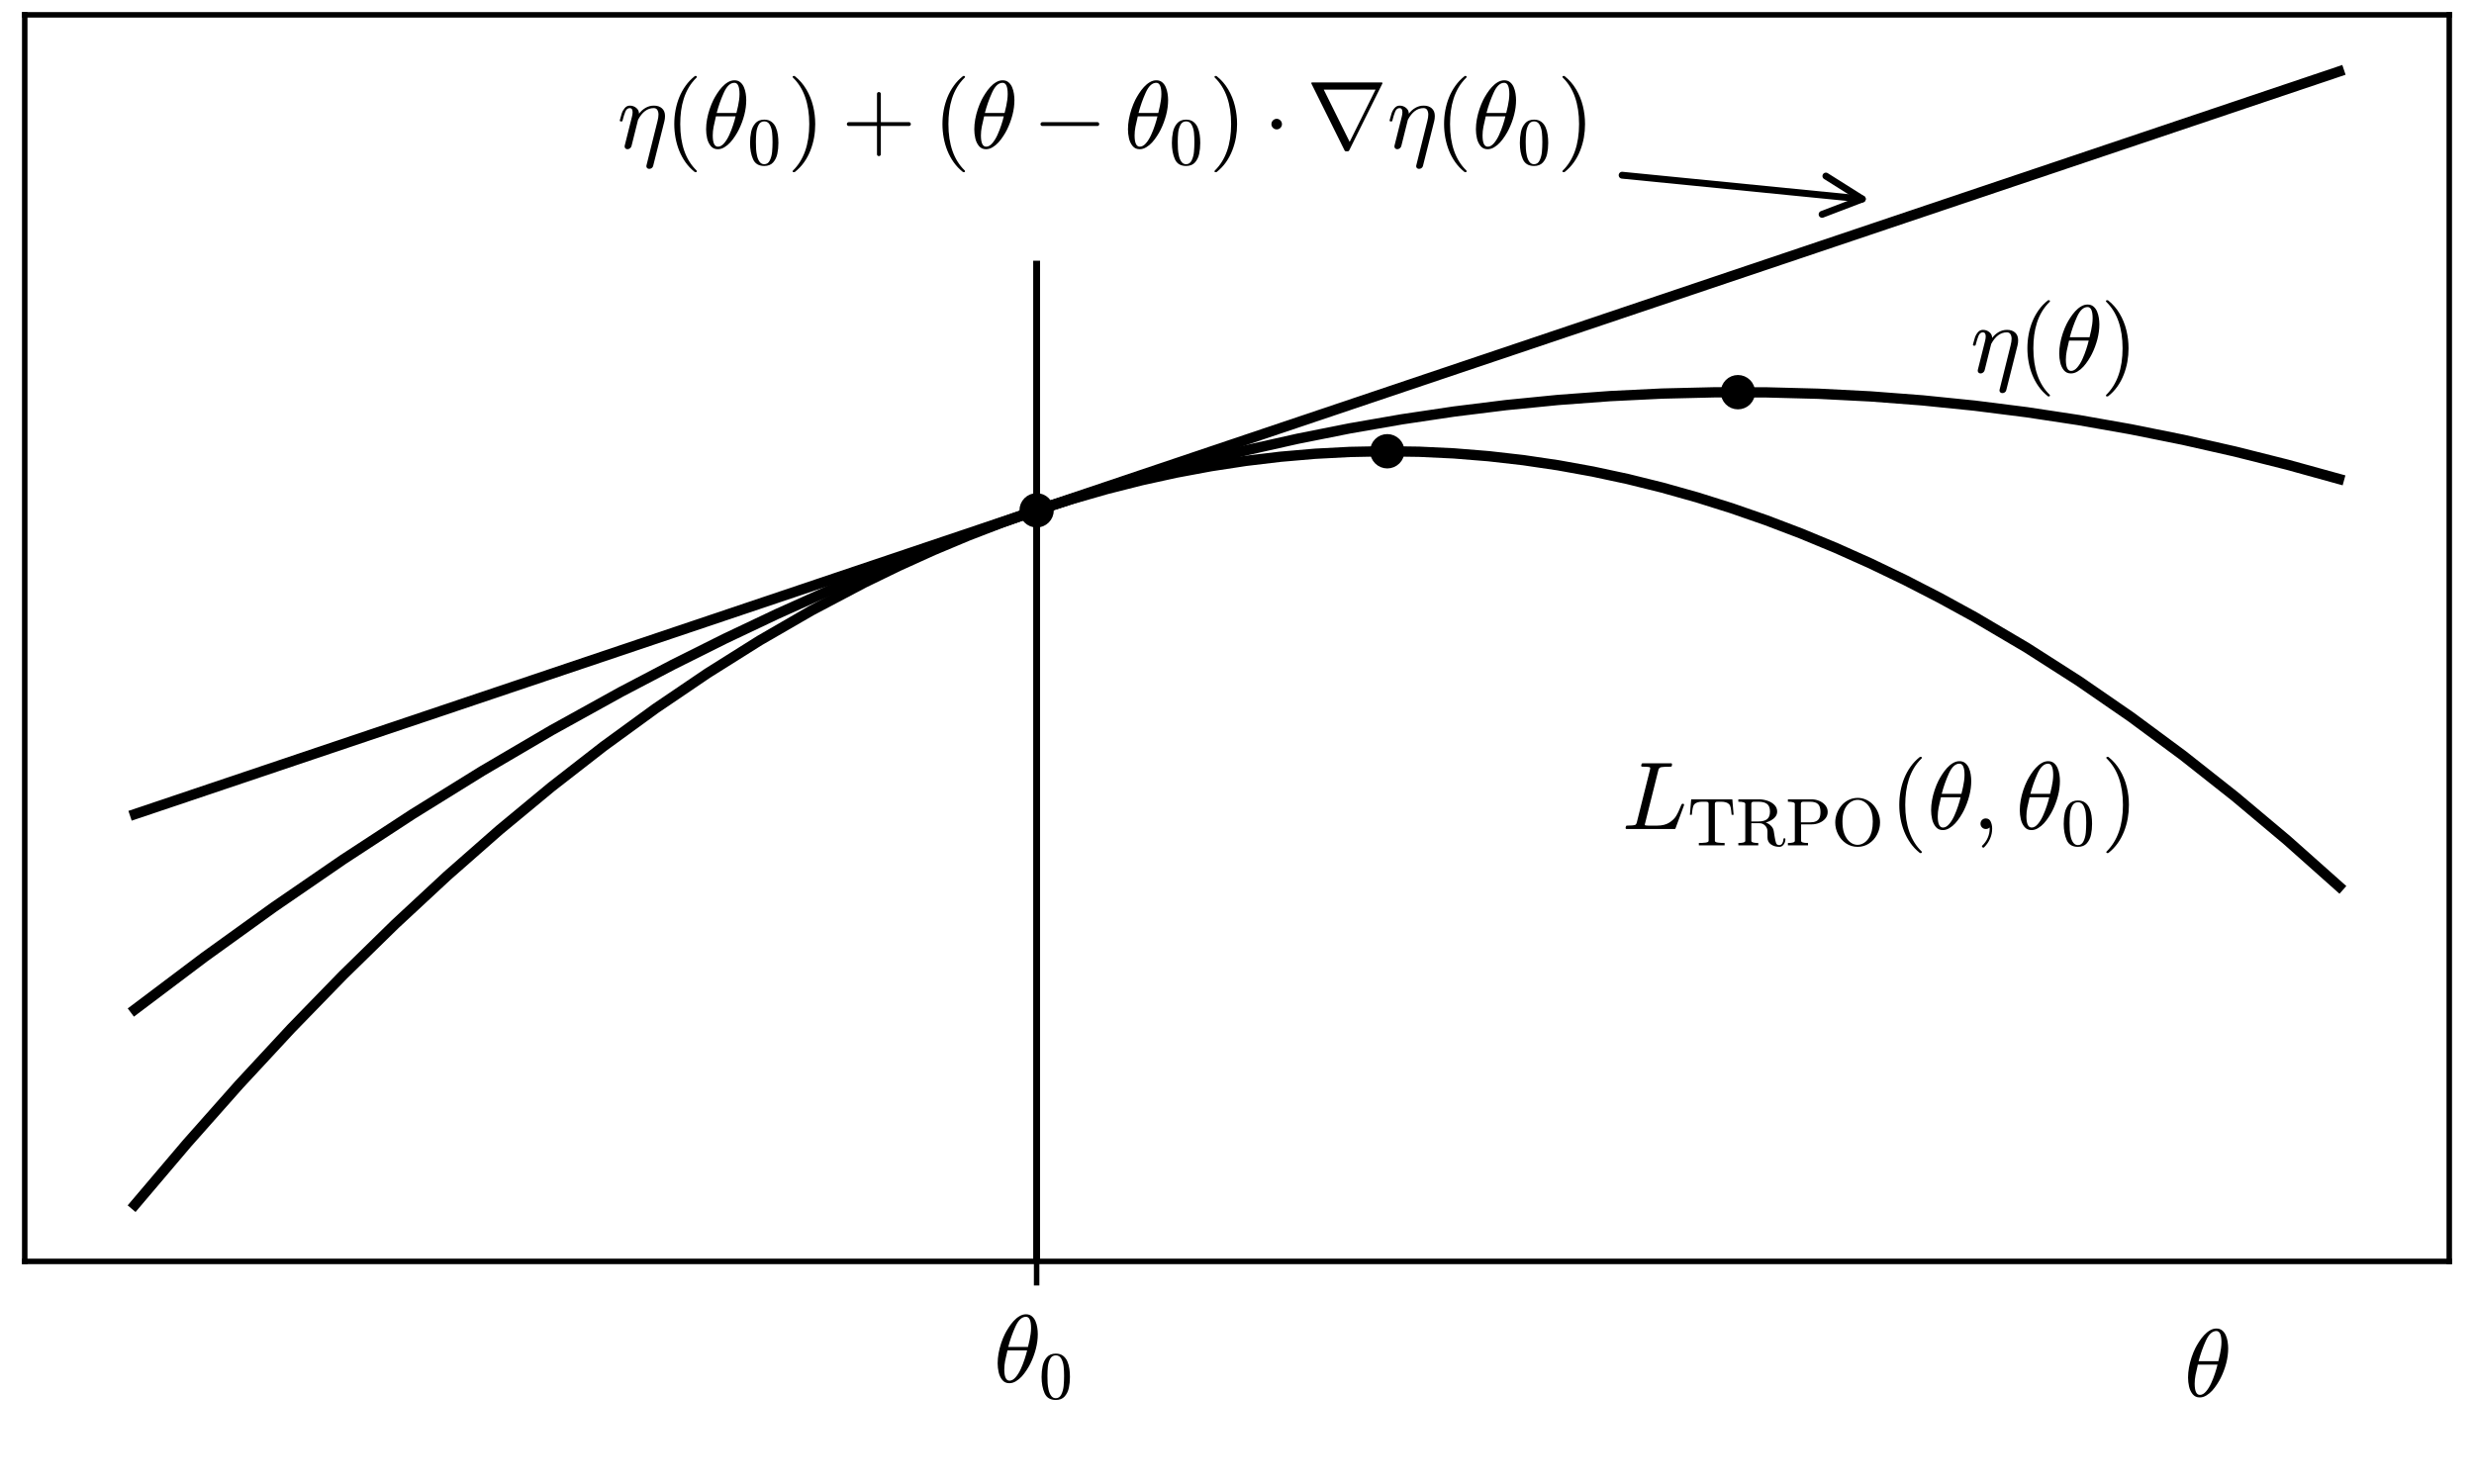
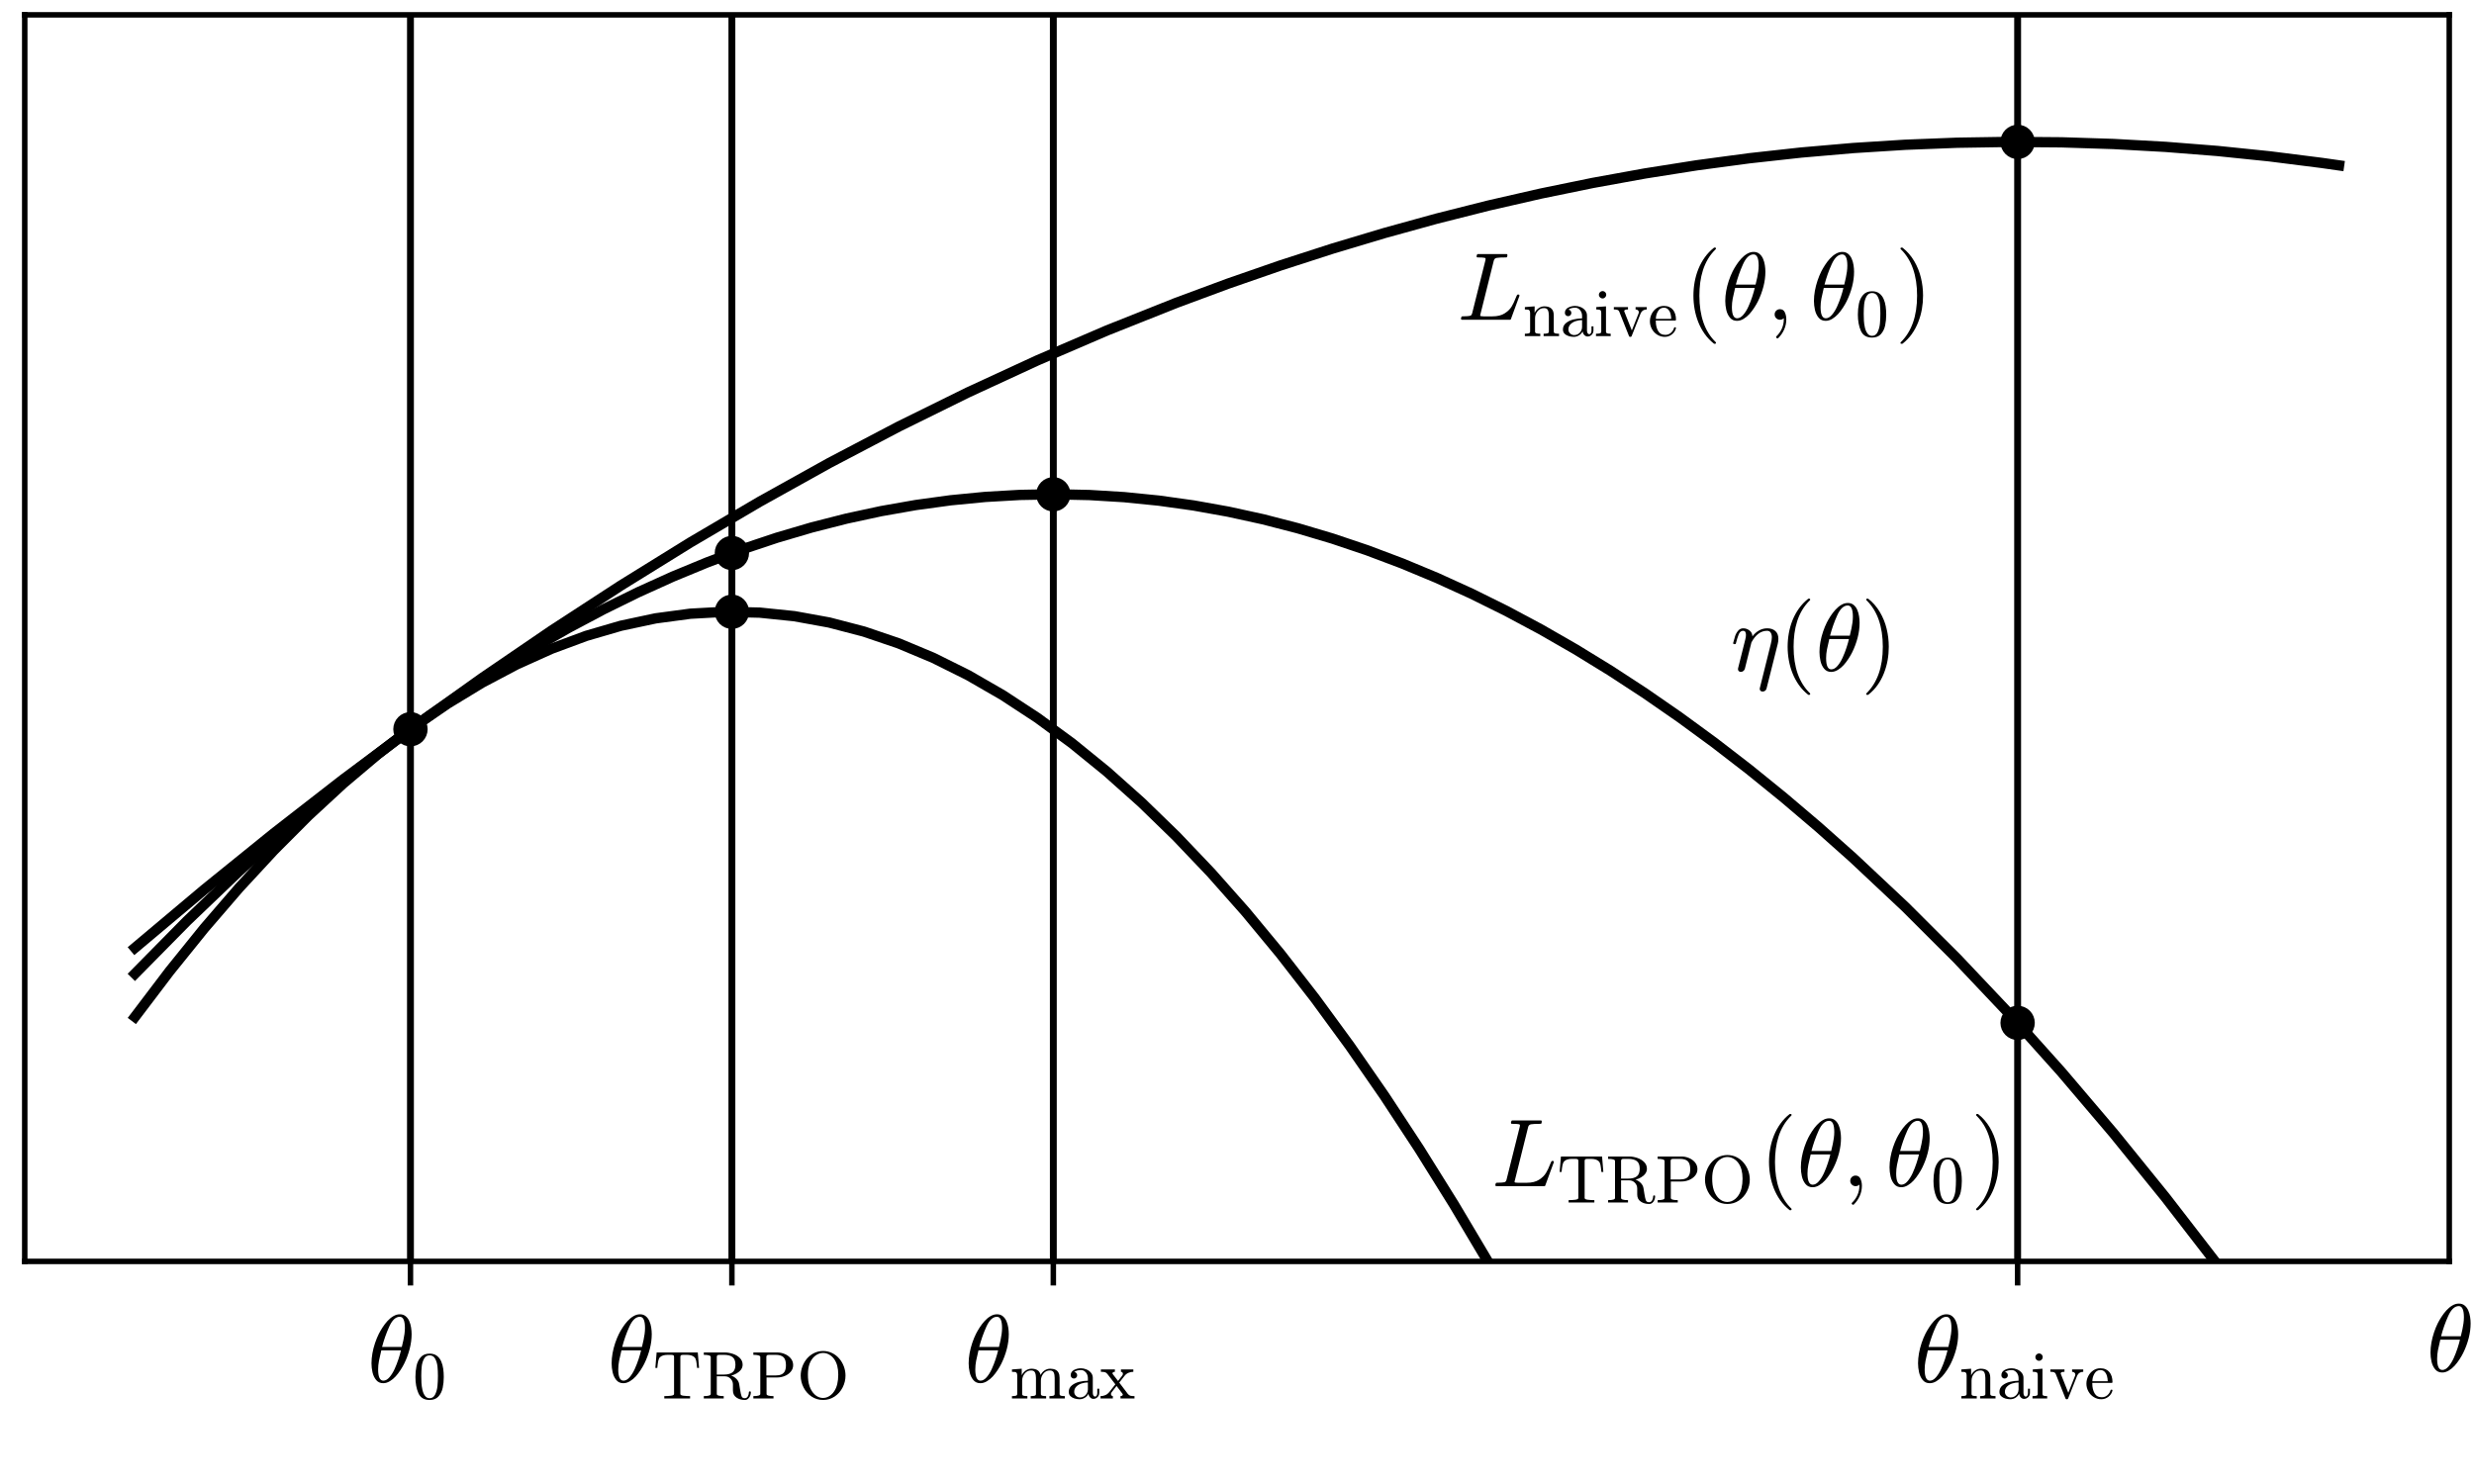
<svg xmlns="http://www.w3.org/2000/svg" xmlns:xlink="http://www.w3.org/1999/xlink" width="360pt" height="216pt" viewBox="0 0 360 216" version="1.1">
  <defs>
    <style type="text/css">*{stroke-linejoin: round; stroke-linecap: butt}</style>
  </defs>
  <g id="figure_1">
    <g id="patch_1">
      <path d="M 0 216  L 360 216  L 360 0  L 0 0  z " style="fill: #ffffff" />
    </g>
    <g id="axes_1">
      <g id="patch_2">
        <path d="M 3.6 183.6  L 356.4 183.6  L 356.4 2.16  L 3.6 2.16  z " style="fill: #ffffff" />
      </g>
      <g id="matplotlib.axis_1">
        <g id="xtick_1">
          <g id="line2d_1">
            <defs>
-               <path id="m0569e4fa1f" d="M 0 0  L 0 3.5  " style="stroke: #000000; stroke-width: 0.8" />
+               <path id="ma95a6d0747" d="M 0 0  L 0 3.5  " style="stroke: #000000; stroke-width: 0.8" />
            </defs>
            <g>
-               <use xlink:href="#m0569e4fa1f" x="150.843" y="183.6" style="stroke: #000000; stroke-width: 0.8" />
+               <use xlink:href="#ma95a6d0747" x="59.727" y="183.6" style="stroke: #000000; stroke-width: 0.8" />
            </g>
          </g>
          <g id="text_1">
-             <g transform="translate(144.613 201.2378) scale(0.14 -0.14)">
+             <g transform="translate(53.49727 201.2378) scale(0.14 -0.14)">
              <defs>
                <path id="Cmmi10-b5" d="M 1031 -72  Q 741 -72 566 140  Q 391 353 323 653  Q 256 953 256 1247  L 256 1253  Q 256 1572 317 1915  Q 378 2259 493 2601  Q 609 2944 744 3213  Q 838 3400 986 3631  Q 1134 3863 1317 4064  Q 1500 4266 1711 4389  Q 1922 4513 2138 4513  L 2144 4513  Q 2375 4513 2529 4384  Q 2684 4256 2770 4056  Q 2856 3856 2890 3628  Q 2925 3400 2925 3194  Q 2925 2709 2794 2204  Q 2663 1700 2431 1228  Q 2344 1050 2189 809  Q 2034 569 1861 378  Q 1688 188 1472 58  Q 1256 -72 1038 -72  L 1031 -72  z M 1044 97  Q 1256 97 1451 323  Q 1647 550 1794 873  Q 1941 1197 2052 1536  Q 2163 1875 2216 2113  L 909 2113  Q 809 1709 753 1417  Q 697 1125 697 844  Q 697 97 1044 97  z M 959 2338  L 2272 2338  Q 2341 2619 2381 2808  Q 2422 2997 2450 3206  Q 2478 3416 2478 3597  Q 2478 4347 2138 4347  Q 1731 4347 1436 3692  Q 1141 3038 959 2338  z " transform="scale(0.015625)" />
                <path id="Cmr10-30" d="M 1600 -141  Q 816 -141 533 504  Q 250 1150 250 2041  Q 250 2597 351 3087  Q 453 3578 754 3920  Q 1056 4263 1600 4263  Q 2022 4263 2290 4056  Q 2559 3850 2700 3523  Q 2841 3197 2892 2823  Q 2944 2450 2944 2041  Q 2944 1491 2842 1011  Q 2741 531 2444 195  Q 2147 -141 1600 -141  z M 1600 25  Q 1956 25 2131 390  Q 2306 756 2347 1200  Q 2388 1644 2388 2144  Q 2388 2625 2347 3031  Q 2306 3438 2132 3767  Q 1959 4097 1600 4097  Q 1238 4097 1063 3765  Q 888 3434 847 3029  Q 806 2625 806 2144  Q 806 1788 823 1472  Q 841 1156 916 820  Q 991 484 1158 254  Q 1325 25 1600 25  z " transform="scale(0.015625)" />
              </defs>
              <use xlink:href="#Cmmi10-b5" transform="translate(0 0.484375)" />
              <use xlink:href="#Cmr10-30" transform="translate(46.92383 -16.52188) scale(0.7)" />
            </g>
          </g>
        </g>
-         <g id="text_2">
-           <g transform="translate(317.83 203.3098) scale(0.14 -0.14)">
+         <g id="xtick_2">
+           <g id="line2d_2">
+             <g>
+               <use xlink:href="#ma95a6d0747" x="153.273" y="183.6" style="stroke: #000000; stroke-width: 0.8" />
+             </g>
+           </g>
+           <g id="text_2">
+             <g transform="translate(140.3927 201.2378) scale(0.14 -0.14)">
+               <defs>
+                 <path id="Cmr10-6d" d="M 191 0  L 191 225  Q 409 225 550 259  Q 691 294 691 428  L 691 2175  Q 691 2347 639 2423  Q 588 2500 491 2517  Q 394 2534 191 2534  L 191 2759  L 1119 2828  L 1119 2203  Q 1247 2478 1498 2653  Q 1750 2828 2047 2828  Q 2784 2828 2913 2228  Q 3041 2497 3287 2662  Q 3534 2828 3828 2828  Q 4119 2828 4317 2734  Q 4516 2641 4616 2448  Q 4716 2256 4716 1966  L 4716 428  Q 4716 294 4858 259  Q 5000 225 5216 225  L 5216 0  L 3750 0  L 3750 225  Q 3969 225 4109 259  Q 4250 294 4250 428  L 4250 1947  Q 4250 2269 4159 2466  Q 4069 2663 3788 2663  Q 3419 2663 3178 2366  Q 2938 2069 2938 1691  L 2938 428  Q 2938 294 3078 259  Q 3219 225 3438 225  L 3438 0  L 1972 0  L 1972 225  Q 2191 225 2331 259  Q 2472 294 2472 428  L 2472 1947  Q 2472 2259 2381 2461  Q 2291 2663 2009 2663  Q 1638 2663 1398 2366  Q 1159 2069 1159 1691  L 1159 428  Q 1159 294 1300 259  Q 1441 225 1656 225  L 1656 0  L 191 0  z " transform="scale(0.015625)" />
+                 <path id="Cmr10-61" d="M 256 628  Q 256 1009 556 1248  Q 856 1488 1276 1586  Q 1697 1684 2075 1684  L 2075 1947  Q 2075 2131 1994 2304  Q 1913 2478 1759 2589  Q 1606 2700 1422 2700  Q 997 2700 775 2509  Q 897 2509 976 2417  Q 1056 2325 1056 2203  Q 1056 2075 965 1984  Q 875 1894 750 1894  Q 622 1894 531 1984  Q 441 2075 441 2203  Q 441 2541 747 2705  Q 1053 2869 1422 2869  Q 1681 2869 1943 2758  Q 2206 2647 2373 2440  Q 2541 2234 2541 1959  L 2541 519  Q 2541 394 2594 289  Q 2647 184 2759 184  Q 2866 184 2917 290  Q 2969 397 2969 519  L 2969 928  L 3156 928  L 3156 519  Q 3156 375 3081 245  Q 3006 116 2879 39  Q 2753 -38 2606 -38  Q 2419 -38 2283 107  Q 2147 253 2131 453  Q 2013 213 1781 70  Q 1550 -72 1288 -72  Q 1044 -72 808 0  Q 572 72 414 226  Q 256 381 256 628  z M 775 628  Q 775 403 940 250  Q 1106 97 1331 97  Q 1538 97 1706 200  Q 1875 303 1975 481  Q 2075 659 2075 856  L 2075 1522  Q 1784 1522 1479 1426  Q 1175 1331 975 1128  Q 775 925 775 628  z " transform="scale(0.015625)" />
+                 <path id="Cmr10-78" d="M 78 0  L 78 225  Q 322 225 537 320  Q 753 416 903 603  L 1484 1344  L 728 2328  Q 616 2469 483 2501  Q 350 2534 109 2534  L 109 2759  L 1441 2759  L 1441 2534  Q 1356 2534 1282 2496  Q 1209 2459 1209 2388  Q 1209 2363 1228 2328  L 1741 1663  L 2125 2156  Q 2203 2250 2203 2344  Q 2203 2422 2151 2478  Q 2100 2534 2016 2534  L 2016 2759  L 3194 2759  L 3194 2534  Q 2947 2534 2730 2439  Q 2513 2344 2363 2156  L 1856 1509  L 2675 428  Q 2797 288 2928 256  Q 3059 225 3303 225  L 3303 0  L 1972 0  L 1972 225  Q 2050 225 2122 262  Q 2194 300 2194 372  Q 2194 400 2175 428  L 1600 1191  L 1141 603  Q 1069 522 1069 416  Q 1069 338 1122 281  Q 1175 225 1247 225  L 1247 0  L 78 0  z " transform="scale(0.015625)" />
+               </defs>
+               <use xlink:href="#Cmmi10-b5" transform="translate(0 0.484375)" />
+               <use xlink:href="#Cmr10-6d" transform="translate(46.92383 -16.52188) scale(0.7)" />
+               <use xlink:href="#Cmr10-61" transform="translate(105.2344 -16.52188) scale(0.7)" />
+               <use xlink:href="#Cmr10-78" transform="translate(140.2344 -16.52188) scale(0.7)" />
+             </g>
+           </g>
+         </g>
+         <g id="xtick_3">
+           <g id="line2d_3">
+             <g>
+               <use xlink:href="#ma95a6d0747" x="293.591" y="183.6" style="stroke: #000000; stroke-width: 0.8" />
+             </g>
+           </g>
+           <g id="text_3">
+             <g transform="translate(278.5409 201.2378) scale(0.14 -0.14)">
+               <defs>
+                 <path id="Cmr10-6e" d="M 191 0  L 191 225  Q 409 225 550 259  Q 691 294 691 428  L 691 2175  Q 691 2347 639 2423  Q 588 2500 491 2517  Q 394 2534 191 2534  L 191 2759  L 1119 2828  L 1119 2203  Q 1247 2478 1498 2653  Q 1750 2828 2047 2828  Q 2491 2828 2714 2615  Q 2938 2403 2938 1966  L 2938 428  Q 2938 294 3078 259  Q 3219 225 3438 225  L 3438 0  L 1972 0  L 1972 225  Q 2191 225 2331 259  Q 2472 294 2472 428  L 2472 1947  Q 2472 2259 2381 2461  Q 2291 2663 2009 2663  Q 1638 2663 1398 2366  Q 1159 2069 1159 1691  L 1159 428  Q 1159 294 1300 259  Q 1441 225 1656 225  L 1656 0  L 191 0  z " transform="scale(0.015625)" />
+                 <path id="Cmr10-69" d="M 197 0  L 197 225  Q 416 225 556 259  Q 697 294 697 428  L 697 2175  Q 697 2422 601 2478  Q 506 2534 225 2534  L 225 2759  L 1147 2828  L 1147 428  Q 1147 294 1269 259  Q 1391 225 1594 225  L 1594 0  L 197 0  z M 469 3928  Q 469 4069 575 4175  Q 681 4281 819 4281  Q 909 4281 993 4234  Q 1078 4188 1125 4103  Q 1172 4019 1172 3928  Q 1172 3791 1065 3684  Q 959 3578 819 3578  Q 681 3578 575 3684  Q 469 3791 469 3928  z " transform="scale(0.015625)" />
+                 <path id="Cmr10-76" d="M 1563 0  L 628 2350  Q 569 2469 445 2501  Q 322 2534 122 2534  L 122 2759  L 1466 2759  L 1466 2534  Q 1106 2534 1106 2381  Q 1106 2356 1113 2344  L 1831 538  L 2478 2169  Q 2497 2219 2497 2272  Q 2497 2394 2405 2464  Q 2313 2534 2188 2534  L 2188 2759  L 3250 2759  L 3250 2534  Q 3053 2534 2904 2443  Q 2756 2353 2675 2175  L 1813 0  Q 1788 -72 1709 -72  L 1663 -72  Q 1584 -72 1563 0  z " transform="scale(0.015625)" />
+                 <path id="Cmr10-65" d="M 1594 -72  Q 1203 -72 876 133  Q 550 338 364 680  Q 178 1022 178 1403  Q 178 1778 348 2115  Q 519 2453 823 2661  Q 1128 2869 1503 2869  Q 1797 2869 2014 2770  Q 2231 2672 2372 2497  Q 2513 2322 2584 2084  Q 2656 1847 2656 1563  Q 2656 1478 2591 1478  L 738 1478  L 738 1409  Q 738 878 952 497  Q 1166 116 1650 116  Q 1847 116 2014 203  Q 2181 291 2304 447  Q 2428 603 2472 781  Q 2478 803 2495 820  Q 2513 838 2534 838  L 2591 838  Q 2656 838 2656 756  Q 2566 394 2266 161  Q 1966 -72 1594 -72  z M 744 1638  L 2203 1638  Q 2203 1878 2136 2125  Q 2069 2372 1912 2536  Q 1756 2700 1503 2700  Q 1141 2700 942 2361  Q 744 2022 744 1638  z " transform="scale(0.015625)" />
+               </defs>
+               <use xlink:href="#Cmmi10-b5" transform="translate(0 0.484375)" />
+               <use xlink:href="#Cmr10-6e" transform="translate(46.92383 -16.52188) scale(0.7)" />
+               <use xlink:href="#Cmr10-61" transform="translate(85.78613 -16.52188) scale(0.7)" />
+               <use xlink:href="#Cmr10-69" transform="translate(120.7861 -16.52188) scale(0.7)" />
+               <use xlink:href="#Cmr10-76" transform="translate(140.166 -16.52188) scale(0.7)" />
+               <use xlink:href="#Cmr10-65" transform="translate(177.0459 -16.52188) scale(0.7)" />
+             </g>
+           </g>
+         </g>
+         <g id="xtick_4">
+           <g id="line2d_4">
+             <g>
+               <use xlink:href="#ma95a6d0747" x="106.5" y="183.6" style="stroke: #000000; stroke-width: 0.8" />
+             </g>
+           </g>
+           <g id="text_4">
+             <g transform="translate(88.44 201.2378) scale(0.14 -0.14)">
+               <defs>
+                 <path id="Cmr10-54" d="M 1081 0  L 1081 225  Q 1403 225 1706 261  Q 2009 297 2009 428  L 2009 3944  Q 2009 4081 1932 4114  Q 1856 4147 1684 4147  L 1416 4147  Q 888 4147 666 3916  Q 550 3800 500 3545  Q 450 3291 416 2906  L 231 2906  L 353 4372  L 4263 4372  L 4384 2906  L 4197 2906  Q 4159 3319 4114 3561  Q 4069 3803 3950 3916  Q 3725 4147 3200 4147  L 2931 4147  Q 2816 4147 2752 4137  Q 2688 4128 2647 4083  Q 2606 4038 2606 3944  L 2606 428  Q 2606 297 2909 261  Q 3213 225 3531 225  L 3531 0  L 1081 0  z " transform="scale(0.015625)" />
+                 <path id="Cmr10-52" d="M 213 0  L 213 225  Q 872 225 872 428  L 872 3944  Q 872 4147 213 4147  L 213 4372  L 2222 4372  Q 2581 4372 2976 4242  Q 3372 4113 3637 3847  Q 3903 3581 3903 3213  Q 3903 2944 3742 2733  Q 3581 2522 3329 2380  Q 3078 2238 2816 2175  Q 3103 2075 3318 1856  Q 3534 1638 3578 1356  L 3669 788  Q 3731 403 3800 214  Q 3869 25 4103 25  Q 4303 25 4401 211  Q 4500 397 4500 616  Q 4500 638 4520 655  Q 4541 672 4563 672  L 4622 672  Q 4684 672 4684 588  Q 4684 413 4615 245  Q 4547 78 4417 -31  Q 4288 -141 4109 -141  Q 3647 -141 3314 89  Q 2981 319 2981 763  L 2981 1331  Q 2981 1650 2759 1878  Q 2538 2106 2216 2106  L 1447 2106  L 1447 428  Q 1447 225 2106 225  L 2106 0  L 213 0  z M 1447 2272  L 2131 2272  Q 2663 2272 2941 2486  Q 3219 2700 3219 3213  Q 3219 3722 2944 3934  Q 2669 4147 2131 4147  L 1772 4147  Q 1656 4147 1592 4137  Q 1528 4128 1487 4083  Q 1447 4038 1447 3944  L 1447 2272  z " transform="scale(0.015625)" />
+                 <path id="Cmr10-50" d="M 213 0  L 213 225  Q 872 225 872 428  L 872 3944  Q 872 4147 213 4147  L 213 4372  L 2491 4372  Q 2841 4372 3191 4228  Q 3541 4084 3767 3809  Q 3994 3534 3994 3169  Q 3994 2813 3766 2544  Q 3538 2275 3191 2136  Q 2844 1997 2491 1997  L 1466 1997  L 1466 428  Q 1466 225 2125 225  L 2125 0  L 213 0  z M 1447 2188  L 2316 2188  Q 2669 2188 2887 2289  Q 3106 2391 3207 2605  Q 3309 2819 3309 3169  Q 3309 3691 3079 3919  Q 2850 4147 2316 4147  L 1772 4147  Q 1656 4147 1592 4137  Q 1528 4128 1487 4083  Q 1447 4038 1447 3944  L 1447 2188  z " transform="scale(0.015625)" />
+                 <path id="Cmr10-4f" d="M 2491 -141  Q 1881 -141 1395 182  Q 909 506 634 1042  Q 359 1578 359 2169  Q 359 2606 517 3034  Q 675 3463 958 3794  Q 1241 4125 1637 4319  Q 2034 4513 2491 4513  Q 2944 4513 3342 4317  Q 3741 4122 4025 3787  Q 4309 3453 4462 3037  Q 4616 2622 4616 2169  Q 4616 1578 4341 1042  Q 4066 506 3578 182  Q 3091 -141 2491 -141  z M 1428 691  Q 1616 397 1891 223  Q 2166 50 2491 50  Q 2700 50 2901 134  Q 3103 219 3267 366  Q 3431 513 3547 691  Q 3928 1266 3928 2272  Q 3928 3194 3547 3731  Q 3359 4000 3079 4162  Q 2800 4325 2491 4325  Q 2178 4325 1897 4162  Q 1616 4000 1428 3731  Q 1278 3522 1195 3286  Q 1113 3050 1078 2797  Q 1044 2544 1044 2272  Q 1044 1981 1076 1704  Q 1109 1428 1198 1162  Q 1288 897 1428 691  z " transform="scale(0.015625)" />
+               </defs>
+               <use xlink:href="#Cmmi10-b5" transform="translate(0 0.484375)" />
+               <use xlink:href="#Cmr10-54" transform="translate(46.92383 -16.52188) scale(0.7)" />
+               <use xlink:href="#Cmr10-52" transform="translate(97.47559 -16.52188) scale(0.7)" />
+               <use xlink:href="#Cmr10-50" transform="translate(148.9844 -16.52188) scale(0.7)" />
+               <use xlink:href="#Cmr10-4f" transform="translate(196.5967 -16.52188) scale(0.7)" />
+             </g>
+           </g>
+         </g>
+         <g id="text_5">
+           <g transform="translate(353.11 199.681) scale(0.14 -0.14)">
            <use xlink:href="#Cmmi10-b5" transform="translate(0 0.484375)" />
          </g>
        </g>
      </g>
      <g id="matplotlib.axis_2" />
-       <g id="line2d_2">
-         <path d="M 19.636 146.926  L 29.738 139.313  L 39.84 132.037  L 49.941 125.098  L 60.043 118.495  L 70.145 112.23  L 80.246 106.302  L 90.348 100.711  L 97.924 96.739  L 105.5 92.956  L 113.077 89.363  L 120.653 85.96  L 128.229 82.746  L 135.805 79.721  L 143.382 76.886  L 150.958 74.241  L 158.534 71.785  L 166.11 69.519  L 173.686 67.443  L 181.263 65.556  L 188.839 63.858  L 196.415 62.35  L 203.991 61.032  L 211.568 59.903  L 219.144 58.964  L 226.72 58.214  L 234.296 57.654  L 241.873 57.284  L 249.449 57.103  L 257.025 57.112  L 264.601 57.31  L 272.178 57.697  L 279.754 58.275  L 287.33 59.042  L 294.906 59.998  L 302.482 61.144  L 310.059 62.48  L 317.635 64.005  L 325.211 65.719  L 332.787 67.624  L 340.364 69.717  L 340.364 69.717  " clip-path="url(#p299b91cf21)" style="fill: none; stroke: #000000; stroke-width: 1.5; stroke-linecap: square" />
-       </g>
-       <g id="line2d_3">
-         <path d="M 19.636 118.499  L 340.364 10.407  L 340.364 10.407  " clip-path="url(#p299b91cf21)" style="fill: none; stroke: #000000; stroke-width: 1.5; stroke-linecap: square" />
-       </g>
-       <g id="line2d_4">
-         <path d="M 19.636 175.353  L 27.213 166.423  L 34.789 157.873  L 42.365 149.701  L 49.941 141.909  L 57.518 134.496  L 65.094 127.462  L 72.67 120.807  L 80.246 114.532  L 87.822 108.635  L 95.399 103.118  L 102.975 97.98  L 110.551 93.22  L 118.127 88.84  L 125.704 84.839  L 130.754 82.383  L 135.805 80.095  L 140.856 77.975  L 145.907 76.024  L 150.958 74.241  L 156.009 72.627  L 161.059 71.181  L 166.11 69.904  L 171.161 68.796  L 176.212 67.855  L 181.263 67.084  L 186.314 66.481  L 191.364 66.046  L 196.415 65.78  L 201.466 65.682  L 206.517 65.753  L 211.568 65.992  L 216.618 66.4  L 221.669 66.976  L 226.72 67.721  L 231.771 68.635  L 236.822 69.717  L 241.873 70.967  L 246.923 72.386  L 251.974 73.973  L 257.025 75.729  L 262.076 77.653  L 267.127 79.746  L 272.178 82.007  L 277.228 84.437  L 282.279 87.036  L 287.33 89.802  L 294.906 94.269  L 302.482 99.114  L 310.059 104.339  L 317.635 109.942  L 325.211 115.925  L 332.787 122.287  L 340.364 129.028  L 340.364 129.028  " clip-path="url(#p299b91cf21)" style="fill: none; stroke: #000000; stroke-width: 1.5; stroke-linecap: square" />
-       </g>
      <g id="line2d_5">
+         <path d="M 19.636 141.729  L 27.213 134.041  L 34.789 126.801  L 42.365 120.01  L 47.416 115.732  L 52.467 111.653  L 57.518 107.774  L 62.568 104.094  L 67.619 100.613  L 72.67 97.332  L 77.721 94.25  L 82.772 91.367  L 87.822 88.684  L 92.873 86.2  L 97.924 83.915  L 102.975 81.83  L 108.026 79.945  L 113.077 78.258  L 118.127 76.771  L 123.178 75.484  L 128.229 74.395  L 133.28 73.507  L 138.331 72.817  L 143.382 72.327  L 148.432 72.036  L 153.483 71.945  L 158.534 72.053  L 163.585 72.36  L 168.636 72.867  L 173.686 73.573  L 178.737 74.478  L 183.788 75.583  L 188.839 76.888  L 193.89 78.391  L 198.941 80.094  L 203.991 81.996  L 209.042 84.098  L 214.093 86.399  L 219.144 88.9  L 224.195 91.6  L 229.246 94.499  L 234.296 97.597  L 239.347 100.895  L 244.398 104.393  L 249.449 108.089  L 254.5 111.985  L 259.55 116.081  L 264.601 120.376  L 269.652 124.87  L 277.228 131.985  L 284.805 139.549  L 292.381 147.561  L 299.957 156.022  L 307.533 164.931  L 315.11 174.289  L 322.686 184.096  L 330.262 194.351  L 337.838 205.055  L 340.364 208.722  L 340.364 208.722  " clip-path="url(#paa3d4fa6dd)" style="fill: none; stroke: #000000; stroke-width: 1.5; stroke-linecap: square" />
+       </g>
+       <g id="line2d_6">
+         <path d="M 19.636 137.961  L 29.738 129.469  L 39.84 121.297  L 49.941 113.443  L 60.043 105.908  L 70.145 98.693  L 80.246 91.796  L 90.348 85.219  L 100.45 78.96  L 110.551 73.02  L 120.653 67.4  L 130.754 62.098  L 140.856 57.115  L 150.958 52.452  L 161.059 48.107  L 171.161 44.081  L 178.737 41.272  L 186.314 38.641  L 193.89 36.19  L 201.466 33.918  L 209.042 31.826  L 216.618 29.914  L 224.195 28.18  L 231.771 26.626  L 239.347 25.252  L 246.923 24.057  L 254.5 23.041  L 262.076 22.205  L 269.652 21.549  L 277.228 21.071  L 284.805 20.774  L 292.381 20.655  L 299.957 20.716  L 307.533 20.957  L 315.11 21.377  L 322.686 21.976  L 330.262 22.755  L 337.838 23.713  L 340.364 24.072  L 340.364 24.072  " clip-path="url(#paa3d4fa6dd)" style="fill: none; stroke: #000000; stroke-width: 1.5; stroke-linecap: square" />
+       </g>
+       <g id="line2d_7">
+         <path d="M 19.636 148.01  L 24.687 141.352  L 29.738 135.092  L 34.789 129.231  L 39.84 123.77  L 44.89 118.706  L 49.941 114.042  L 54.992 109.776  L 60.043 105.909  L 65.094 102.441  L 70.145 99.371  L 75.195 96.701  L 80.246 94.429  L 85.297 92.555  L 90.348 91.081  L 95.399 90.005  L 100.45 89.328  L 105.5 89.05  L 110.551 89.17  L 115.602 89.689  L 120.653 90.607  L 125.704 91.924  L 130.754 93.639  L 135.805 95.754  L 140.856 98.266  L 145.907 101.178  L 150.958 104.489  L 156.009 108.198  L 161.059 112.306  L 166.11 116.812  L 171.161 121.718  L 176.212 127.022  L 181.263 132.725  L 186.314 138.826  L 191.364 145.327  L 196.415 152.226  L 201.466 159.524  L 206.517 167.22  L 211.568 175.316  L 216.618 183.81  L 221.669 192.702  L 226.72 201.994  L 231.771 211.684  L 234.455 217  L 234.455 217  " clip-path="url(#paa3d4fa6dd)" style="fill: none; stroke: #000000; stroke-width: 1.5; stroke-linecap: square" />
+       </g>
+       <g id="line2d_8">
        <defs>
-           <path id="m9acfab1cae" d="M 0 2  C 0.53 2 1.039 1.789 1.414 1.414  C 1.789 1.039 2 0.53 2 0  C 2 -0.53 1.789 -1.039 1.414 -1.414  C 1.039 -1.789 0.53 -2 0 -2  C -0.53 -2 -1.039 -1.789 -1.414 -1.414  C -1.789 -1.039 -2 -0.53 -2 0  C -2 0.53 -1.789 1.039 -1.414 1.414  C -1.039 1.789 -0.53 2 0 2  z " style="stroke: #000000" />
+           <path id="m81c67c31df" d="M 0 2  C 0.53 2 1.039 1.789 1.414 1.414  C 1.789 1.039 2 0.53 2 0  C 2 -0.53 1.789 -1.039 1.414 -1.414  C 1.039 -1.789 0.53 -2 0 -2  C -0.53 -2 -1.039 -1.789 -1.414 -1.414  C -1.789 -1.039 -2 -0.53 -2 0  C -2 0.53 -1.789 1.039 -1.414 1.414  C -1.039 1.789 -0.53 2 0 2  z " style="stroke: #000000" />
        </defs>
-         <g clip-path="url(#p299b91cf21)">
-           <use xlink:href="#m9acfab1cae" x="150.843" y="74.28" style="stroke: #000000" />
-           <use xlink:href="#m9acfab1cae" x="252.893" y="57.083" style="stroke: #000000" />
-           <use xlink:href="#m9acfab1cae" x="201.868" y="65.682" style="stroke: #000000" />
-         </g>
-       </g>
-       <g id="line2d_6">
-         <path d="M 150.843 183.6  L 150.843 38.448  " clip-path="url(#p299b91cf21)" style="fill: none; stroke: #000000; stroke-linecap: square" />
+         <g clip-path="url(#paa3d4fa6dd)">
+           <use xlink:href="#m81c67c31df" x="59.727" y="106.139" style="stroke: #000000" />
+           <use xlink:href="#m81c67c31df" x="153.273" y="71.945" style="stroke: #000000" />
+           <use xlink:href="#m81c67c31df" x="293.591" y="20.653" style="stroke: #000000" />
+           <use xlink:href="#m81c67c31df" x="293.591" y="148.882" style="stroke: #000000" />
+           <use xlink:href="#m81c67c31df" x="106.5" y="89.042" style="stroke: #000000" />
+           <use xlink:href="#m81c67c31df" x="106.5" y="80.493" style="stroke: #000000" />
+         </g>
+       </g>
+       <g id="line2d_9">
+         <path d="M 59.727 183.6  L 59.727 2.16  " clip-path="url(#paa3d4fa6dd)" style="fill: none; stroke: #000000; stroke-linecap: square" />
+       </g>
+       <g id="line2d_10">
+         <path d="M 153.273 183.6  L 153.273 2.16  " clip-path="url(#paa3d4fa6dd)" style="fill: none; stroke: #000000; stroke-linecap: square" />
+       </g>
+       <g id="line2d_11">
+         <path d="M 293.591 183.6  L 293.591 2.16  " clip-path="url(#paa3d4fa6dd)" style="fill: none; stroke: #000000; stroke-linecap: square" />
+       </g>
+       <g id="line2d_12">
+         <path d="M 106.5 183.6  L 106.5 2.16  " clip-path="url(#paa3d4fa6dd)" style="fill: none; stroke: #000000; stroke-linecap: square" />
      </g>
      <g id="patch_3">
        <path d="M 3.6 183.6  L 3.6 2.16  " style="fill: none; stroke: #000000; stroke-width: 0.8; stroke-linejoin: miter; stroke-linecap: square" />
      </g>
      <g id="patch_4">
        <path d="M 356.4 183.6  L 356.4 2.16  " style="fill: none; stroke: #000000; stroke-width: 0.8; stroke-linejoin: miter; stroke-linecap: square" />
      </g>
      <g id="patch_5">
        <path d="M 3.6 183.6  L 356.4 183.6  " style="fill: none; stroke: #000000; stroke-width: 0.8; stroke-linejoin: miter; stroke-linecap: square" />
      </g>
      <g id="patch_6">
        <path d="M 3.6 2.16  L 356.4 2.16  " style="fill: none; stroke: #000000; stroke-width: 0.8; stroke-linejoin: miter; stroke-linecap: square" />
      </g>
-       <g id="text_3">
-         <g transform="translate(286.7066 54.19849) scale(0.14 -0.14)">
+       <g id="text_6">
+         <g transform="translate(251.8182 97.63908) scale(0.14 -0.14)">
          <defs>
            <path id="Cmmi10-b4" d="M 684 -72  Q 606 -72 550 -22  Q 494 28 494 109  Q 494 147 500 166  L 978 2075  Q 1025 2253 1025 2388  Q 1025 2663 838 2663  Q 638 2663 541 2423  Q 444 2184 353 1819  Q 353 1800 334 1789  Q 316 1778 300 1778  L 225 1778  Q 203 1778 187 1801  Q 172 1825 172 1844  Q 241 2122 305 2315  Q 369 2509 505 2668  Q 641 2828 844 2828  Q 1081 2828 1267 2678  Q 1453 2528 1453 2291  Q 1641 2541 1894 2684  Q 2147 2828 2444 2828  Q 2778 2828 2979 2648  Q 3181 2469 3181 2138  Q 3181 1947 3138 1784  L 2394 -1178  Q 2375 -1269 2300 -1325  Q 2225 -1381 2131 -1381  Q 2053 -1381 1997 -1332  Q 1941 -1284 1941 -1203  Q 1941 -1166 1947 -1153  L 2681 1797  Q 2747 2059 2747 2234  Q 2747 2413 2672 2538  Q 2597 2663 2431 2663  Q 1803 2663 1388 1888  L 953 141  Q 931 53 854 -9  Q 778 -72 684 -72  z " transform="scale(0.015625)" />
            <path id="Cmr10-28" d="M 1984 -1588  Q 1628 -1306 1370 -942  Q 1113 -578 948 -165  Q 784 247 703 697  Q 622 1147 622 1600  Q 622 2059 703 2509  Q 784 2959 951 3375  Q 1119 3791 1378 4153  Q 1638 4516 1984 4788  Q 1984 4800 2016 4800  L 2075 4800  Q 2094 4800 2109 4783  Q 2125 4766 2125 4744  Q 2125 4716 2113 4703  Q 1800 4397 1592 4047  Q 1384 3697 1257 3301  Q 1131 2906 1075 2482  Q 1019 2059 1019 1600  Q 1019 -434 2106 -1491  Q 2125 -1509 2125 -1544  Q 2125 -1559 2108 -1579  Q 2091 -1600 2075 -1600  L 2016 -1600  Q 1984 -1600 1984 -1588  z " transform="scale(0.015625)" />
            <path id="Cmr10-29" d="M 416 -1600  Q 359 -1600 359 -1544  Q 359 -1516 372 -1503  Q 1466 -434 1466 1600  Q 1466 3634 384 4691  Q 359 4706 359 4744  Q 359 4766 376 4783  Q 394 4800 416 4800  L 475 4800  Q 494 4800 506 4788  Q 966 4425 1272 3906  Q 1578 3388 1720 2800  Q 1863 2213 1863 1600  Q 1863 1147 1786 708  Q 1709 269 1542 -157  Q 1375 -584 1119 -945  Q 863 -1306 506 -1588  Q 494 -1600 475 -1600  L 416 -1600  z " transform="scale(0.015625)" />
          </defs>
          <use xlink:href="#Cmmi10-b4" />
          <use xlink:href="#Cmr10-28" transform="translate(49.60938 0)" />
          <use xlink:href="#Cmmi10-b5" transform="translate(88.42773 0)" />
          <use xlink:href="#Cmr10-29" transform="translate(135.3516 0)" />
        </g>
      </g>
-       <g id="patch_7">
-         <path d="M 236.042 25.502  Q 254.072 27.288 270.988 28.964  " style="fill: none; stroke: #000000; stroke-linecap: round" />
-         <path d="M 265.691 25.626  L 270.988 28.964  L 265.139 31.199  " style="fill: none; stroke: #000000; stroke-linecap: round" />
-       </g>
-       <g id="text_4">
-         <g transform="translate(89.80959 21.56035) scale(0.14 -0.14)">
-           <defs>
-             <path id="Cmr10-2b" d="M 481 1472  Q 428 1472 393 1512  Q 359 1553 359 1600  Q 359 1647 393 1687  Q 428 1728 481 1728  L 2363 1728  L 2363 3616  Q 2363 3666 2400 3698  Q 2438 3731 2491 3731  Q 2538 3731 2578 3698  Q 2619 3666 2619 3616  L 2619 1728  L 4500 1728  Q 4547 1728 4581 1687  Q 4616 1647 4616 1600  Q 4616 1553 4581 1512  Q 4547 1472 4500 1472  L 2619 1472  L 2619 -416  Q 2619 -466 2578 -498  Q 2538 -531 2491 -531  Q 2438 -531 2400 -498  Q 2363 -466 2363 -416  L 2363 1472  L 481 1472  z " transform="scale(0.015625)" />
-             <path id="Cmsy10-a1" d="M 653 1472  Q 600 1472 565 1512  Q 531 1553 531 1600  Q 531 1647 565 1687  Q 600 1728 653 1728  L 4325 1728  Q 4375 1728 4408 1687  Q 4441 1647 4441 1600  Q 4441 1553 4408 1512  Q 4375 1472 4325 1472  L 653 1472  z " transform="scale(0.015625)" />
-             <path id="Cmsy10-a2" d="M 538 1600  Q 538 1691 584 1772  Q 631 1853 714 1903  Q 797 1953 891 1953  Q 981 1953 1064 1903  Q 1147 1853 1194 1772  Q 1241 1691 1241 1600  Q 1241 1456 1139 1351  Q 1038 1247 891 1247  Q 747 1247 642 1351  Q 538 1456 538 1600  z " transform="scale(0.015625)" />
-             <path id="Cmsy10-72" d="M 2503 -141  L 300 4300  Q 300 4306 298 4311  Q 297 4316 294 4319  Q 294 4372 347 4372  L 4978 4372  Q 5031 4372 5031 4319  Q 5031 4313 5029 4309  Q 5028 4306 5025 4300  L 2822 -141  Q 2791 -213 2706 -213  L 2619 -213  Q 2534 -213 2503 -141  z M 2847 416  L 4569 3891  L 1125 3891  L 2847 416  z " transform="scale(0.015625)" />
-           </defs>
-           <use xlink:href="#Cmmi10-b4" />
-           <use xlink:href="#Cmr10-28" transform="translate(49.60938 0)" />
-           <use xlink:href="#Cmmi10-b5" transform="translate(88.42773 0)" />
-           <use xlink:href="#Cmr10-30" transform="translate(135.3516 -17.00625) scale(0.7)" />
-           <use xlink:href="#Cmr10-29" transform="translate(176.7289 0)" />
-           <use xlink:href="#Cmr10-2b" transform="translate(233.1059 0)" />
-           <use xlink:href="#Cmr10-28" transform="translate(328.35 0)" />
-           <use xlink:href="#Cmmi10-b5" transform="translate(367.1684 0)" />
-           <use xlink:href="#Cmsy10-a1" transform="translate(431.6508 0)" />
-           <use xlink:href="#Cmmi10-b5" transform="translate(526.8949 0)" />
-           <use xlink:href="#Cmr10-30" transform="translate(573.8188 -17.00625) scale(0.7)" />
-           <use xlink:href="#Cmr10-29" transform="translate(615.1961 0)" />
-           <use xlink:href="#Cmsy10-a2" transform="translate(671.573 0)" />
-           <use xlink:href="#Cmsy10-72" transform="translate(716.8172 0)" />
-           <use xlink:href="#Cmmi10-b4" transform="translate(800.118 0)" />
-           <use xlink:href="#Cmr10-28" transform="translate(849.7273 0)" />
-           <use xlink:href="#Cmmi10-b5" transform="translate(888.5457 0)" />
-           <use xlink:href="#Cmr10-30" transform="translate(935.4695 -17.00625) scale(0.7)" />
-           <use xlink:href="#Cmr10-29" transform="translate(976.8469 0)" />
-         </g>
-       </g>
-       <g id="text_5">
-         <g transform="translate(236.0266 120.6632) scale(0.14 -0.14)">
+       <g id="text_7">
+         <g transform="translate(212.0727 46.53966) scale(0.14 -0.14)">
          <defs>
            <path id="Cmmi10-4c" d="M 300 0  Q 238 0 238 84  Q 241 100 250 139  Q 259 178 276 201  Q 294 225 319 225  Q 709 225 863 269  Q 947 297 984 441  L 1863 3956  Q 1875 4019 1875 4044  Q 1875 4113 1797 4122  Q 1678 4147 1338 4147  Q 1275 4147 1275 4231  Q 1297 4313 1309 4342  Q 1322 4372 1381 4372  L 3272 4372  Q 3328 4372 3328 4288  Q 3319 4222 3306 4184  Q 3294 4147 3244 4147  Q 2772 4147 2613 4116  Q 2456 4088 2419 3928  L 1544 416  Q 1516 338 1516 275  Q 1516 225 1734 225  L 2328 225  Q 2831 225 3143 425  Q 3456 625 3606 876  Q 3756 1128 3857 1398  Q 3959 1669 4006 1678  L 4063 1678  Q 4128 1678 4128 1594  L 3559 44  Q 3550 0 3500 0  L 300 0  z " transform="scale(0.015625)" />
-             <path id="Cmr10-54" d="M 1081 0  L 1081 225  Q 1403 225 1706 261  Q 2009 297 2009 428  L 2009 3944  Q 2009 4081 1932 4114  Q 1856 4147 1684 4147  L 1416 4147  Q 888 4147 666 3916  Q 550 3800 500 3545  Q 450 3291 416 2906  L 231 2906  L 353 4372  L 4263 4372  L 4384 2906  L 4197 2906  Q 4159 3319 4114 3561  Q 4069 3803 3950 3916  Q 3725 4147 3200 4147  L 2931 4147  Q 2816 4147 2752 4137  Q 2688 4128 2647 4083  Q 2606 4038 2606 3944  L 2606 428  Q 2606 297 2909 261  Q 3213 225 3531 225  L 3531 0  L 1081 0  z " transform="scale(0.015625)" />
-             <path id="Cmr10-52" d="M 213 0  L 213 225  Q 872 225 872 428  L 872 3944  Q 872 4147 213 4147  L 213 4372  L 2222 4372  Q 2581 4372 2976 4242  Q 3372 4113 3637 3847  Q 3903 3581 3903 3213  Q 3903 2944 3742 2733  Q 3581 2522 3329 2380  Q 3078 2238 2816 2175  Q 3103 2075 3318 1856  Q 3534 1638 3578 1356  L 3669 788  Q 3731 403 3800 214  Q 3869 25 4103 25  Q 4303 25 4401 211  Q 4500 397 4500 616  Q 4500 638 4520 655  Q 4541 672 4563 672  L 4622 672  Q 4684 672 4684 588  Q 4684 413 4615 245  Q 4547 78 4417 -31  Q 4288 -141 4109 -141  Q 3647 -141 3314 89  Q 2981 319 2981 763  L 2981 1331  Q 2981 1650 2759 1878  Q 2538 2106 2216 2106  L 1447 2106  L 1447 428  Q 1447 225 2106 225  L 2106 0  L 213 0  z M 1447 2272  L 2131 2272  Q 2663 2272 2941 2486  Q 3219 2700 3219 3213  Q 3219 3722 2944 3934  Q 2669 4147 2131 4147  L 1772 4147  Q 1656 4147 1592 4137  Q 1528 4128 1487 4083  Q 1447 4038 1447 3944  L 1447 2272  z " transform="scale(0.015625)" />
-             <path id="Cmr10-50" d="M 213 0  L 213 225  Q 872 225 872 428  L 872 3944  Q 872 4147 213 4147  L 213 4372  L 2491 4372  Q 2841 4372 3191 4228  Q 3541 4084 3767 3809  Q 3994 3534 3994 3169  Q 3994 2813 3766 2544  Q 3538 2275 3191 2136  Q 2844 1997 2491 1997  L 1466 1997  L 1466 428  Q 1466 225 2125 225  L 2125 0  L 213 0  z M 1447 2188  L 2316 2188  Q 2669 2188 2887 2289  Q 3106 2391 3207 2605  Q 3309 2819 3309 3169  Q 3309 3691 3079 3919  Q 2850 4147 2316 4147  L 1772 4147  Q 1656 4147 1592 4137  Q 1528 4128 1487 4083  Q 1447 4038 1447 3944  L 1447 2188  z " transform="scale(0.015625)" />
-             <path id="Cmr10-4f" d="M 2491 -141  Q 1881 -141 1395 182  Q 909 506 634 1042  Q 359 1578 359 2169  Q 359 2606 517 3034  Q 675 3463 958 3794  Q 1241 4125 1637 4319  Q 2034 4513 2491 4513  Q 2944 4513 3342 4317  Q 3741 4122 4025 3787  Q 4309 3453 4462 3037  Q 4616 2622 4616 2169  Q 4616 1578 4341 1042  Q 4066 506 3578 182  Q 3091 -141 2491 -141  z M 1428 691  Q 1616 397 1891 223  Q 2166 50 2491 50  Q 2700 50 2901 134  Q 3103 219 3267 366  Q 3431 513 3547 691  Q 3928 1266 3928 2272  Q 3928 3194 3547 3731  Q 3359 4000 3079 4162  Q 2800 4325 2491 4325  Q 2178 4325 1897 4162  Q 1616 4000 1428 3731  Q 1278 3522 1195 3286  Q 1113 3050 1078 2797  Q 1044 2544 1044 2272  Q 1044 1981 1076 1704  Q 1109 1428 1198 1162  Q 1288 897 1428 691  z " transform="scale(0.015625)" />
            <path id="Cmmi10-3b" d="M 634 -1153  Q 634 -1125 659 -1100  Q 891 -878 1019 -587  Q 1147 -297 1147 25  L 1147 103  Q 1044 0 891 0  Q 744 0 641 103  Q 538 206 538 353  Q 538 503 641 603  Q 744 703 891 703  Q 1119 703 1216 492  Q 1313 281 1313 25  Q 1313 -331 1170 -651  Q 1028 -972 769 -1228  Q 744 -1241 728 -1241  Q 697 -1241 665 -1212  Q 634 -1184 634 -1153  z " transform="scale(0.015625)" />
          </defs>
+           <use xlink:href="#Cmmi10-4c" />
+           <use xlink:href="#Cmr10-6e" transform="translate(68.01758 -17.00625) scale(0.7)" />
+           <use xlink:href="#Cmr10-61" transform="translate(106.8799 -17.00625) scale(0.7)" />
+           <use xlink:href="#Cmr10-69" transform="translate(141.8799 -17.00625) scale(0.7)" />
+           <use xlink:href="#Cmr10-76" transform="translate(161.2598 -17.00625) scale(0.7)" />
+           <use xlink:href="#Cmr10-65" transform="translate(198.1396 -17.00625) scale(0.7)" />
+           <use xlink:href="#Cmr10-28" transform="translate(235.5863 0)" />
+           <use xlink:href="#Cmmi10-b5" transform="translate(274.4047 0)" />
+           <use xlink:href="#Cmmi10-3b" transform="translate(321.3285 0)" />
+           <use xlink:href="#Cmmi10-b5" transform="translate(366.5727 0)" />
+           <use xlink:href="#Cmr10-30" transform="translate(413.4965 -17.00625) scale(0.7)" />
+           <use xlink:href="#Cmr10-29" transform="translate(454.8738 0)" />
+         </g>
+       </g>
+       <g id="text_8">
+         <g transform="translate(217.0727 172.647) scale(0.14 -0.14)">
          <use xlink:href="#Cmmi10-4c" />
          <use xlink:href="#Cmr10-54" transform="translate(68.01758 -17.00625) scale(0.7)" />
          <use xlink:href="#Cmr10-52" transform="translate(118.5693 -17.00625) scale(0.7)" />
          <use xlink:href="#Cmr10-50" transform="translate(170.0781 -17.00625) scale(0.7)" />
          <use xlink:href="#Cmr10-4f" transform="translate(217.6904 -17.00625) scale(0.7)" />
          <use xlink:href="#Cmr10-28" transform="translate(278.4477 0)" />
          <use xlink:href="#Cmmi10-b5" transform="translate(317.266 0)" />
          <use xlink:href="#Cmmi10-3b" transform="translate(364.1898 0)" />
          <use xlink:href="#Cmmi10-b5" transform="translate(409.434 0)" />
          <use xlink:href="#Cmr10-30" transform="translate(456.3578 -17.00625) scale(0.7)" />
          <use xlink:href="#Cmr10-29" transform="translate(497.7352 0)" />
        </g>
      </g>
    </g>
  </g>
  <defs>
-     <clipPath id="p299b91cf21">
+     <clipPath id="paa3d4fa6dd">
      <rect x="3.6" y="2.16" width="352.8" height="181.44" />
    </clipPath>
  </defs>
</svg>
